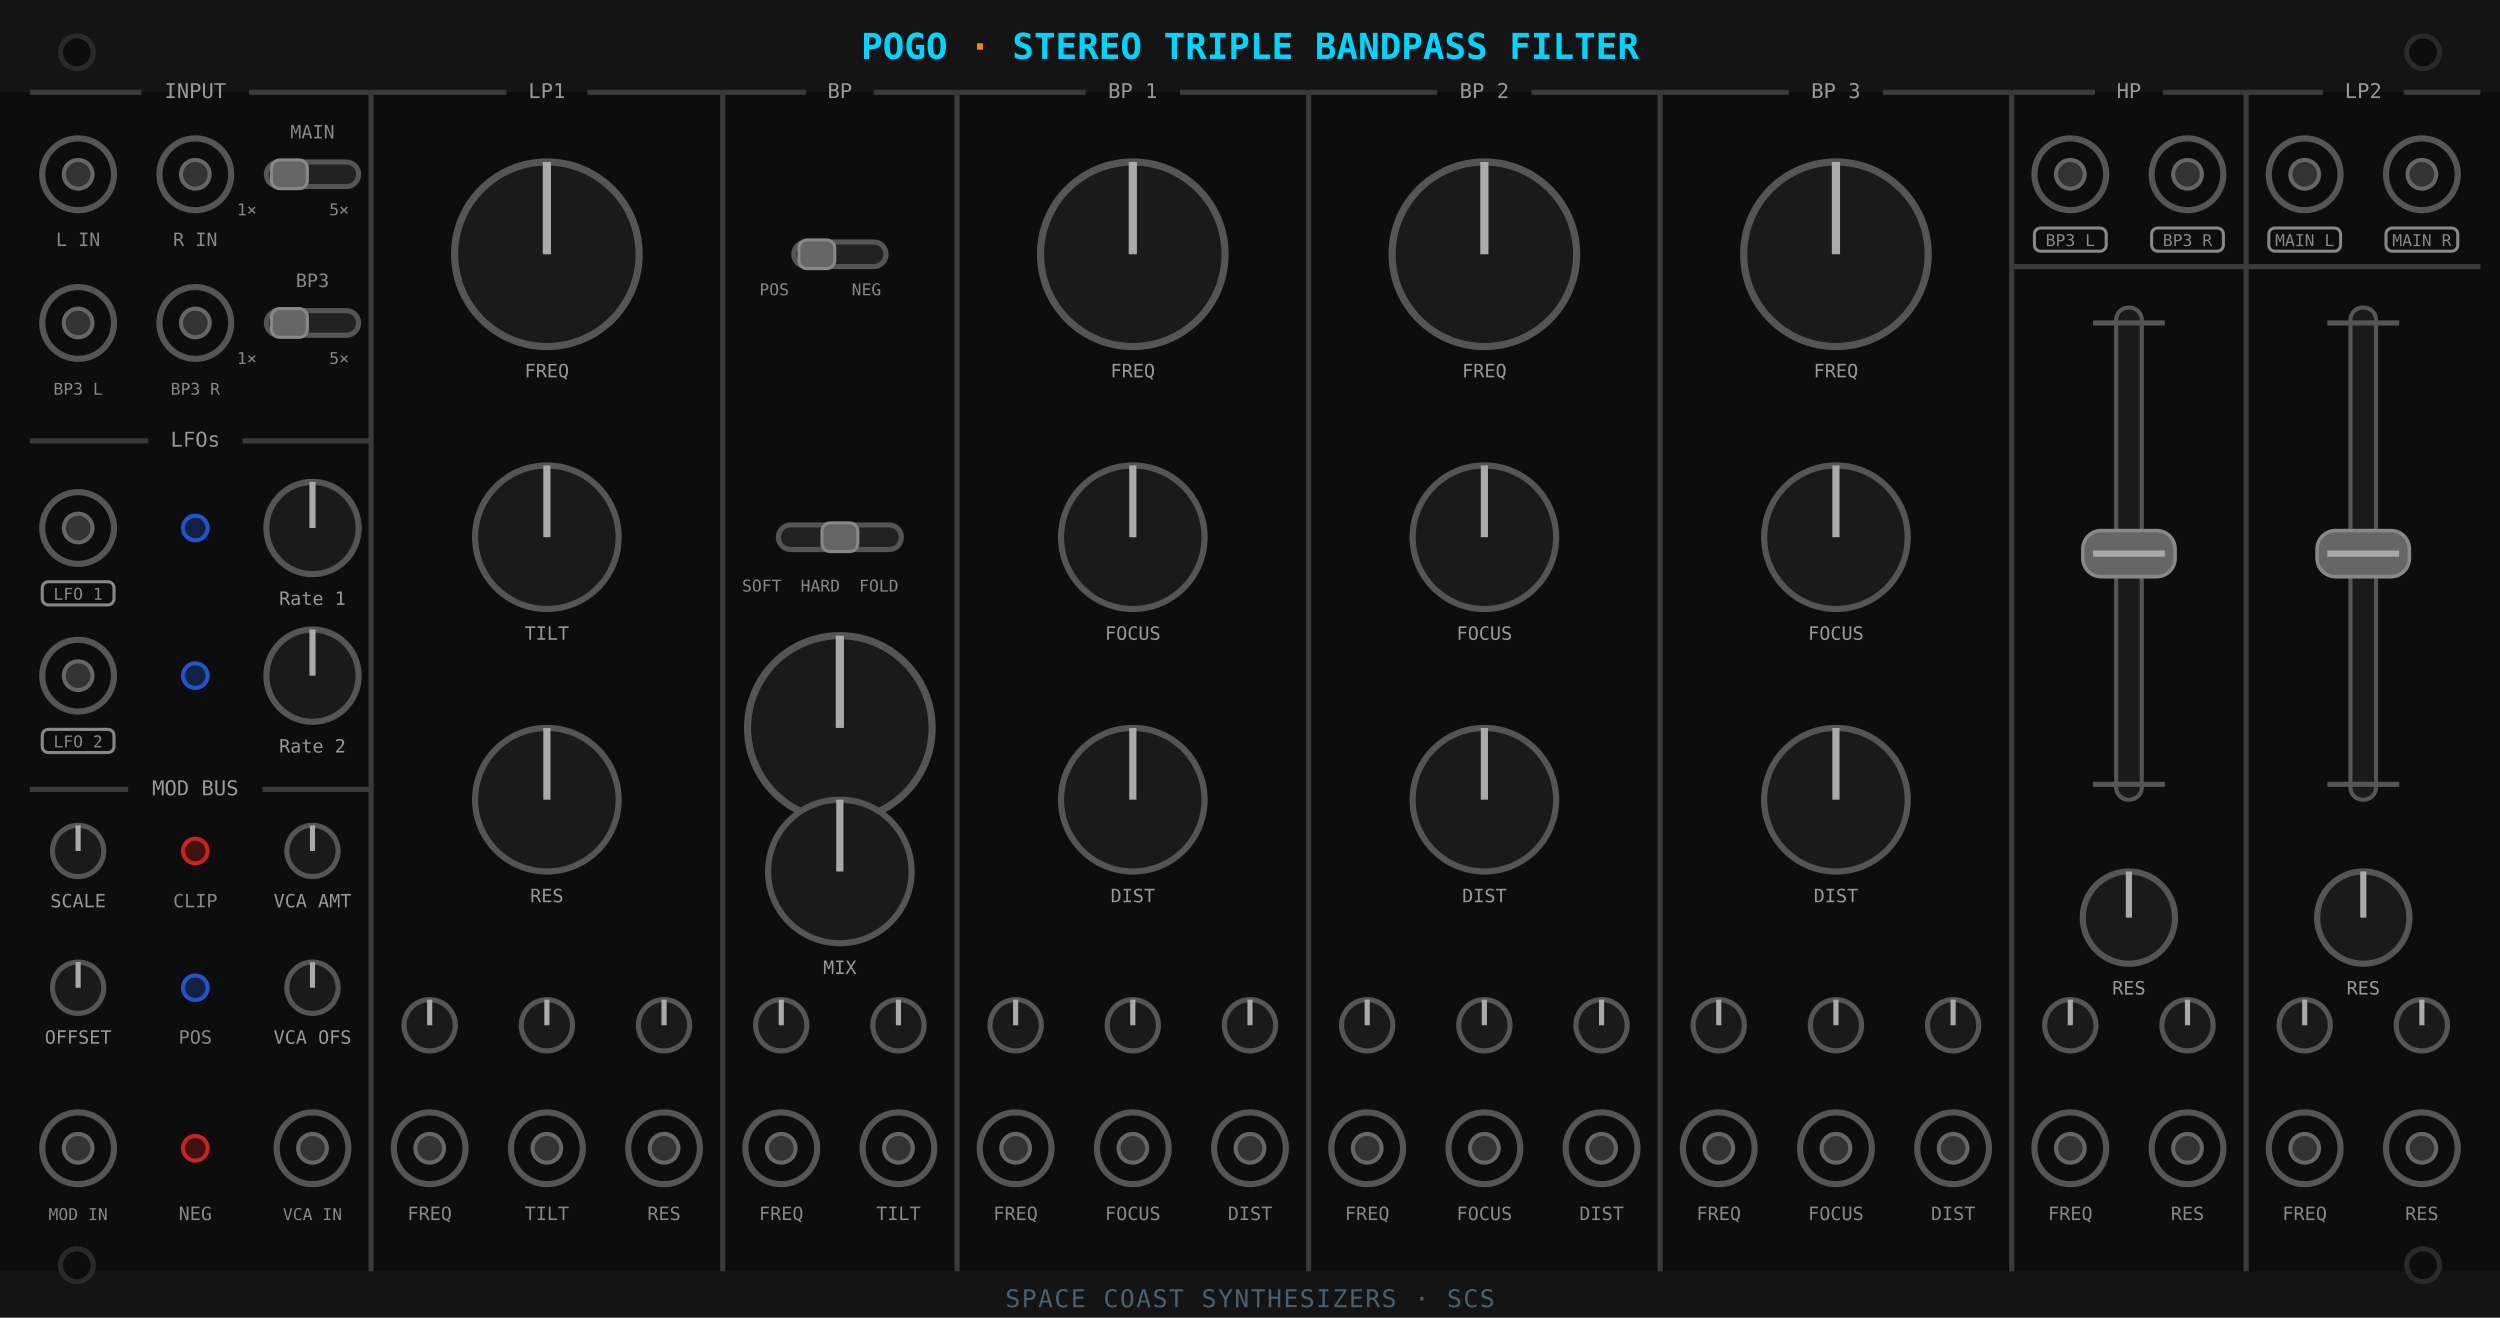
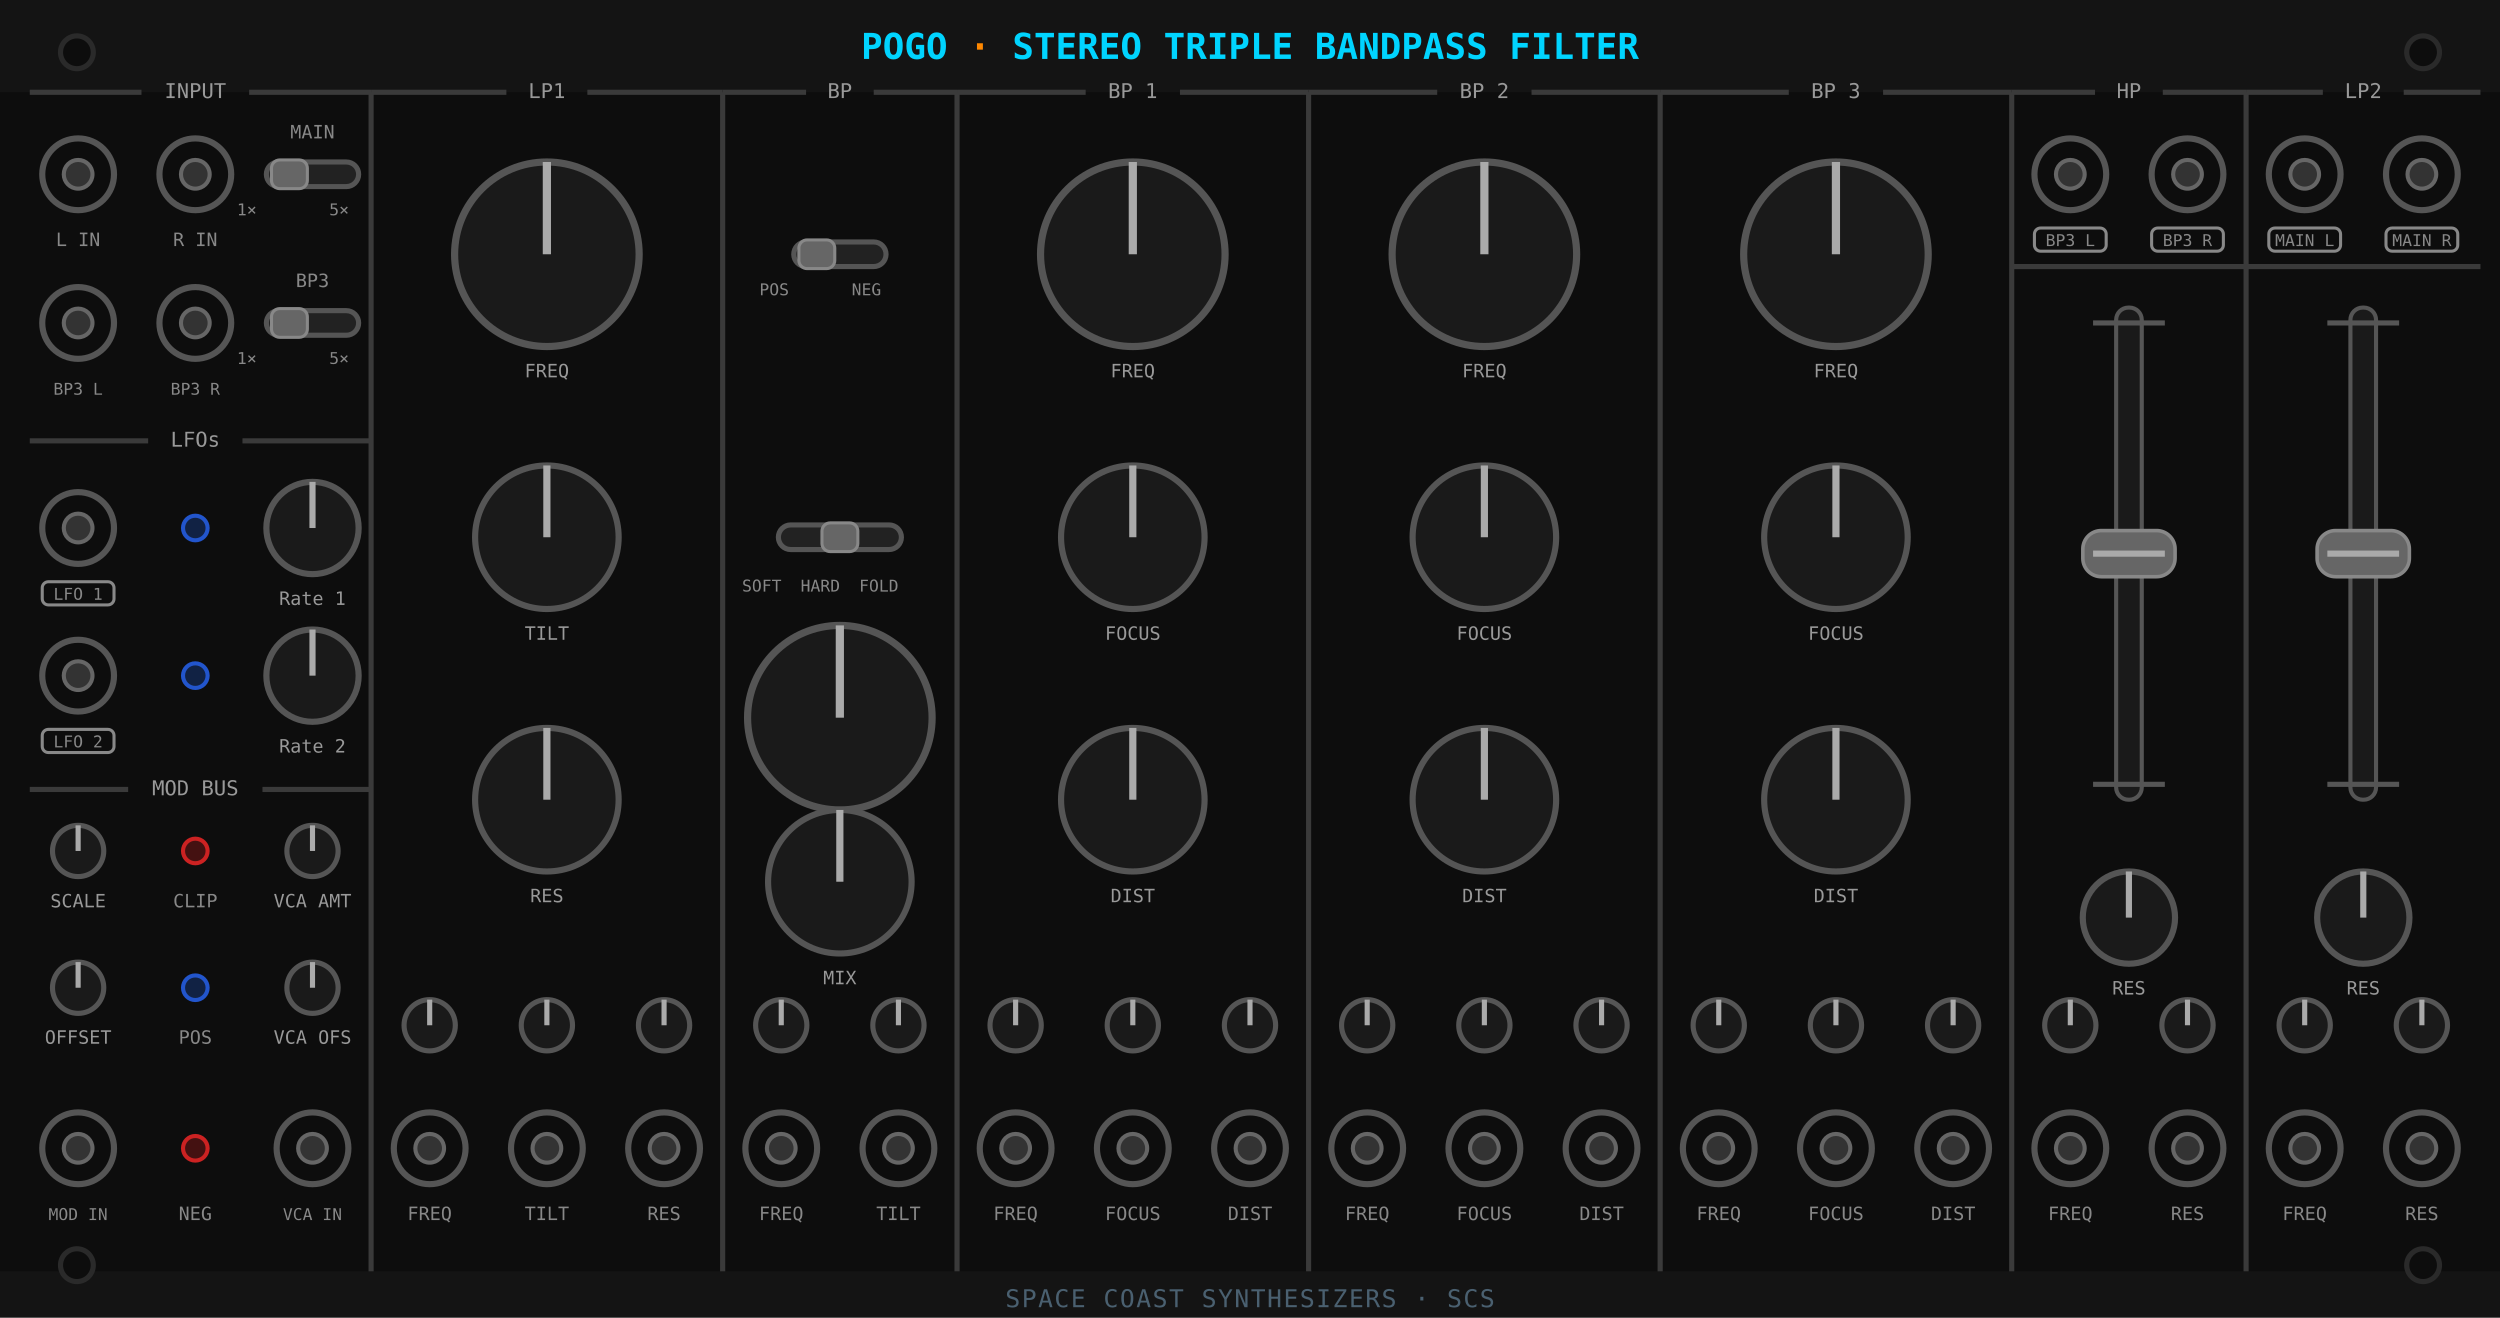
<svg xmlns="http://www.w3.org/2000/svg" width="243.84mm" height="128.5mm" viewBox="0 0 243.84 128.5">
  <rect x="0" y="0" width="243.84" height="128.5" fill="#0d0d0d" />
  <rect x="0" y="0" width="243.84" height="9.0" fill="#141414" />
  <rect x="0" y="124.0" width="243.84" height="4.5" fill="#141414" />
  <circle cx="7.5" cy="5.1" r="1.6" fill="#0d0d0d" stroke="#2a2a2a" stroke-width="0.5" />
  <circle cx="236.34" cy="5.1" r="1.6" fill="#0d0d0d" stroke="#2a2a2a" stroke-width="0.5" />
  <circle cx="7.5" cy="123.4" r="1.6" fill="#0d0d0d" stroke="#2a2a2a" stroke-width="0.5" />
  <circle cx="236.34" cy="123.4" r="1.6" fill="#0d0d0d" stroke="#2a2a2a" stroke-width="0.5" />
  <text x="121.92" y="5.75" fill="#00d4ff" font-family="monospace" font-size="3.5" font-weight="bold" text-anchor="middle">POGO  <tspan fill="#ff8800">·</tspan> STEREO TRIPLE BANDPASS FILTER</text>
  <text x="121.92" y="127.5" fill="#4a6070" font-family="monospace" font-size="2.4" text-anchor="middle" letter-spacing="0.15">SPACE COAST SYNTHESIZERS  ·  SCS</text>
  <line x1="36.195" y1="9.0" x2="36.195" y2="124.0" stroke="#3a3a3a" stroke-width="0.5" />
  <line x1="70.485" y1="9.0" x2="70.485" y2="124.0" stroke="#3a3a3a" stroke-width="0.5" />
  <line x1="93.345" y1="9.0" x2="93.345" y2="124.0" stroke="#3a3a3a" stroke-width="0.5" />
  <line x1="127.635" y1="9.0" x2="127.635" y2="124.0" stroke="#3a3a3a" stroke-width="0.5" />
  <line x1="161.925" y1="9.0" x2="161.925" y2="124.0" stroke="#3a3a3a" stroke-width="0.5" />
  <line x1="196.215" y1="9.0" x2="196.215" y2="124.0" stroke="#3a3a3a" stroke-width="0.5" />
  <line x1="219.075" y1="9.0" x2="219.075" y2="124.0" stroke="#3a3a3a" stroke-width="0.5" />
  <line x1="2.905" y1="9.0" x2="13.80" y2="9.0" stroke="#3a3a3a" stroke-width="0.5" />
  <line x1="24.30" y1="9.0" x2="36.195" y2="9.0" stroke="#3a3a3a" stroke-width="0.5" />
  <text x="19.05" y="9.0" fill="#999" font-family="monospace" font-size="2.0" text-anchor="middle" dominant-baseline="middle">INPUT</text>
  <line x1="2.905" y1="43.0" x2="14.45" y2="43.0" stroke="#3a3a3a" stroke-width="0.5" />
  <line x1="23.65" y1="43.0" x2="36.195" y2="43.0" stroke="#3a3a3a" stroke-width="0.5" />
  <text x="19.05" y="43.0" fill="#999" font-family="monospace" font-size="2.0" text-anchor="middle" dominant-baseline="middle">LFOs</text>
  <line x1="2.905" y1="77.0" x2="12.50" y2="77.0" stroke="#3a3a3a" stroke-width="0.5" />
  <line x1="25.60" y1="77.0" x2="36.195" y2="77.0" stroke="#3a3a3a" stroke-width="0.5" />
  <text x="19.05" y="77.0" fill="#999" font-family="monospace" font-size="2.0" text-anchor="middle" dominant-baseline="middle">MOD BUS</text>
  <line x1="36.195" y1="9.0" x2="49.39" y2="9.0" stroke="#3a3a3a" stroke-width="0.5" />
  <line x1="57.29" y1="9.0" x2="70.485" y2="9.0" stroke="#3a3a3a" stroke-width="0.5" />
  <text x="53.34" y="9.0" fill="#999" font-family="monospace" font-size="2.0" text-anchor="middle" dominant-baseline="middle">LP1</text>
  <line x1="70.485" y1="9.0" x2="78.62" y2="9.0" stroke="#3a3a3a" stroke-width="0.5" />
  <line x1="85.22" y1="9.0" x2="93.345" y2="9.0" stroke="#3a3a3a" stroke-width="0.5" />
  <text x="81.915" y="9.0" fill="#999" font-family="monospace" font-size="2.0" text-anchor="middle" dominant-baseline="middle">BP</text>
  <line x1="93.345" y1="9.0" x2="105.89" y2="9.0" stroke="#3a3a3a" stroke-width="0.5" />
  <line x1="115.09" y1="9.0" x2="127.635" y2="9.0" stroke="#3a3a3a" stroke-width="0.5" />
  <text x="110.49" y="9.0" fill="#999" font-family="monospace" font-size="2.0" text-anchor="middle" dominant-baseline="middle">BP 1</text>
  <line x1="127.635" y1="9.0" x2="140.18" y2="9.0" stroke="#3a3a3a" stroke-width="0.5" />
  <line x1="149.38" y1="9.0" x2="161.925" y2="9.0" stroke="#3a3a3a" stroke-width="0.5" />
  <text x="144.78" y="9.0" fill="#999" font-family="monospace" font-size="2.0" text-anchor="middle" dominant-baseline="middle">BP 2</text>
  <line x1="161.925" y1="9.0" x2="174.47" y2="9.0" stroke="#3a3a3a" stroke-width="0.5" />
  <line x1="183.67" y1="9.0" x2="196.215" y2="9.0" stroke="#3a3a3a" stroke-width="0.5" />
  <text x="179.07" y="9.0" fill="#999" font-family="monospace" font-size="2.0" text-anchor="middle" dominant-baseline="middle">BP 3</text>
  <line x1="196.215" y1="9.0" x2="204.34" y2="9.0" stroke="#3a3a3a" stroke-width="0.5" />
  <line x1="210.95" y1="9.0" x2="219.075" y2="9.0" stroke="#3a3a3a" stroke-width="0.5" />
  <text x="207.645" y="9.0" fill="#999" font-family="monospace" font-size="2.0" text-anchor="middle" dominant-baseline="middle">HP</text>
  <line x1="196.215" y1="26.0" x2="219.075" y2="26.0" stroke="#3a3a3a" stroke-width="0.5" />
  <line x1="219.075" y1="9.0" x2="226.56" y2="9.0" stroke="#3a3a3a" stroke-width="0.5" />
  <line x1="234.45" y1="9.0" x2="241.935" y2="9.0" stroke="#3a3a3a" stroke-width="0.5" />
  <text x="230.505" y="9.0" fill="#999" font-family="monospace" font-size="2.0" text-anchor="middle" dominant-baseline="middle">LP2</text>
  <line x1="219.075" y1="26.0" x2="241.935" y2="26.0" stroke="#3a3a3a" stroke-width="0.5" />
  <circle cx="7.62" cy="17.0" r="3.5" fill="none" stroke="#555" stroke-width="0.6" />
  <circle cx="7.62" cy="17.0" r="1.4" fill="#333" stroke="#666" stroke-width="0.4" />
  <text x="7.62" y="24.0" fill="#888" font-family="monospace" font-size="1.8" text-anchor="middle">L IN</text>
  <circle cx="19.05" cy="17.0" r="3.5" fill="none" stroke="#555" stroke-width="0.6" />
  <circle cx="19.05" cy="17.0" r="1.4" fill="#333" stroke="#666" stroke-width="0.4" />
  <text x="19.05" y="24.0" fill="#888" font-family="monospace" font-size="1.8" text-anchor="middle">R IN</text>
  <text x="30.48" y="13.5" fill="#888" font-family="monospace" font-size="1.8" text-anchor="middle">MAIN</text>
  <rect x="25.98" y="15.80" width="9" height="2.4" rx="1.2" fill="#222" stroke="#555" stroke-width="0.5" />
  <rect x="26.48" y="15.60" width="3.5" height="2.8" rx="0.8" fill="#666" stroke="#888" stroke-width="0.3" />
  <text x="24.075" y="21.0" fill="#888" font-family="monospace" font-size="1.6" text-anchor="middle">1×</text>
  <text x="33.075" y="21.0" fill="#888" font-family="monospace" font-size="1.6" text-anchor="middle">5×</text>
  <circle cx="7.62" cy="31.5" r="3.5" fill="none" stroke="#555" stroke-width="0.6" />
  <circle cx="7.62" cy="31.5" r="1.4" fill="#333" stroke="#666" stroke-width="0.4" />
  <text x="7.62" y="38.5" fill="#888" font-family="monospace" font-size="1.6" text-anchor="middle">BP3 L</text>
  <circle cx="19.05" cy="31.5" r="3.5" fill="none" stroke="#555" stroke-width="0.6" />
  <circle cx="19.05" cy="31.5" r="1.4" fill="#333" stroke="#666" stroke-width="0.4" />
  <text x="19.05" y="38.5" fill="#888" font-family="monospace" font-size="1.6" text-anchor="middle">BP3 R</text>
  <text x="30.48" y="28.0" fill="#888" font-family="monospace" font-size="1.8" text-anchor="middle">BP3</text>
  <rect x="25.98" y="30.30" width="9" height="2.4" rx="1.2" fill="#222" stroke="#555" stroke-width="0.5" />
  <rect x="26.48" y="30.10" width="3.5" height="2.8" rx="0.8" fill="#666" stroke="#888" stroke-width="0.3" />
  <text x="24.075" y="35.5" fill="#888" font-family="monospace" font-size="1.6" text-anchor="middle">1×</text>
  <text x="33.075" y="35.5" fill="#888" font-family="monospace" font-size="1.6" text-anchor="middle">5×</text>
  <circle cx="7.62" cy="51.5" r="3.5" fill="none" stroke="#555" stroke-width="0.6" />
  <circle cx="7.62" cy="51.5" r="1.4" fill="#333" stroke="#666" stroke-width="0.4" />
  <rect x="4.12" y="56.74" width="7.0" height="2.26" rx="0.6" fill="none" stroke="#888" stroke-width="0.3" />
  <text x="7.62" y="58.5" fill="#888" font-family="monospace" font-size="1.6" text-anchor="middle">LFO 1</text>
  <circle cx="19.05" cy="51.5" r="1.2" fill="#112244" stroke="#2255cc" stroke-width="0.4" />
  <circle cx="30.48" cy="51.5" r="4.5" fill="#1a1a1a" stroke="#555" stroke-width="0.6" />
  <line x1="30.48" y1="51.5" x2="30.48" y2="47.0" stroke="#aaa" stroke-width="0.6" />
  <text x="30.48" y="59.0" fill="#999" font-family="monospace" font-size="1.8" text-anchor="middle">Rate 1</text>
  <circle cx="7.62" cy="65.9" r="3.5" fill="none" stroke="#555" stroke-width="0.6" />
  <circle cx="7.62" cy="65.9" r="1.4" fill="#333" stroke="#666" stroke-width="0.4" />
  <rect x="4.12" y="71.14" width="7.0" height="2.26" rx="0.6" fill="none" stroke="#888" stroke-width="0.3" />
  <text x="7.62" y="72.9" fill="#888" font-family="monospace" font-size="1.6" text-anchor="middle">LFO 2</text>
  <circle cx="19.05" cy="65.9" r="1.2" fill="#112244" stroke="#2255cc" stroke-width="0.4" />
  <circle cx="30.48" cy="65.9" r="4.5" fill="#1a1a1a" stroke="#555" stroke-width="0.6" />
  <line x1="30.48" y1="65.9" x2="30.48" y2="61.4" stroke="#aaa" stroke-width="0.6" />
  <text x="30.48" y="73.4" fill="#999" font-family="monospace" font-size="1.8" text-anchor="middle">Rate 2</text>
  <circle cx="7.62" cy="83.0" r="2.5" fill="#1a1a1a" stroke="#555" stroke-width="0.5" />
  <line x1="7.62" y1="83.0" x2="7.62" y2="80.5" stroke="#aaa" stroke-width="0.5" />
  <text x="7.62" y="88.5" fill="#999" font-family="monospace" font-size="1.8" text-anchor="middle">SCALE</text>
  <circle cx="30.48" cy="83.0" r="2.5" fill="#1a1a1a" stroke="#555" stroke-width="0.5" />
  <line x1="30.48" y1="83.0" x2="30.48" y2="80.5" stroke="#aaa" stroke-width="0.5" />
  <text x="30.48" y="88.5" fill="#999" font-family="monospace" font-size="1.8" text-anchor="middle">VCA AMT</text>
  <circle cx="19.05" cy="83.0" r="1.2" fill="#441111" stroke="#cc2222" stroke-width="0.4" />
  <text x="19.05" y="88.5" fill="#888" font-family="monospace" font-size="1.8" text-anchor="middle">CLIP</text>
  <circle cx="7.62" cy="96.34" r="2.5" fill="#1a1a1a" stroke="#555" stroke-width="0.5" />
  <line x1="7.62" y1="96.34" x2="7.62" y2="93.84" stroke="#aaa" stroke-width="0.5" />
  <text x="7.62" y="101.8" fill="#999" font-family="monospace" font-size="1.8" text-anchor="middle">OFFSET</text>
  <circle cx="30.48" cy="96.34" r="2.5" fill="#1a1a1a" stroke="#555" stroke-width="0.5" />
  <line x1="30.48" y1="96.34" x2="30.48" y2="93.84" stroke="#aaa" stroke-width="0.5" />
  <text x="30.48" y="101.8" fill="#999" font-family="monospace" font-size="1.8" text-anchor="middle">VCA OFS</text>
  <circle cx="19.05" cy="96.34" r="1.2" fill="#112244" stroke="#2255cc" stroke-width="0.4" />
  <text x="19.05" y="101.8" fill="#888" font-family="monospace" font-size="1.8" text-anchor="middle">POS</text>
  <circle cx="7.62" cy="112.0" r="3.5" fill="none" stroke="#555" stroke-width="0.6" />
  <circle cx="7.62" cy="112.0" r="1.4" fill="#333" stroke="#666" stroke-width="0.4" />
  <text x="7.62" y="119.0" fill="#888" font-family="monospace" font-size="1.6" text-anchor="middle">MOD IN</text>
  <circle cx="19.05" cy="112.0" r="1.2" fill="#441111" stroke="#cc2222" stroke-width="0.4" />
  <text x="19.05" y="119.0" fill="#888" font-family="monospace" font-size="1.8" text-anchor="middle">NEG</text>
  <circle cx="30.48" cy="112.0" r="3.5" fill="none" stroke="#555" stroke-width="0.6" />
  <circle cx="30.48" cy="112.0" r="1.4" fill="#333" stroke="#666" stroke-width="0.4" />
  <text x="30.48" y="119.0" fill="#888" font-family="monospace" font-size="1.6" text-anchor="middle">VCA IN</text>
  <circle cx="53.34" cy="24.8" r="9.0" fill="#1a1a1a" stroke="#555" stroke-width="0.7" />
  <line x1="53.34" y1="24.8" x2="53.34" y2="15.8" stroke="#aaa" stroke-width="0.8" />
  <text x="53.34" y="36.8" fill="#999" font-family="monospace" font-size="1.8" text-anchor="middle">FREQ</text>
  <circle cx="53.34" cy="52.4" r="7.0" fill="#1a1a1a" stroke="#555" stroke-width="0.6" />
  <line x1="53.34" y1="52.4" x2="53.34" y2="45.4" stroke="#aaa" stroke-width="0.7" />
  <text x="53.34" y="62.4" fill="#999" font-family="monospace" font-size="1.8" text-anchor="middle">TILT</text>
  <circle cx="53.34" cy="78.0" r="7.0" fill="#1a1a1a" stroke="#555" stroke-width="0.6" />
  <line x1="53.34" y1="78.0" x2="53.34" y2="71.0" stroke="#aaa" stroke-width="0.7" />
  <text x="53.34" y="88.0" fill="#999" font-family="monospace" font-size="1.8" text-anchor="middle">RES</text>
  <circle cx="41.91" cy="100.0" r="2.5" fill="#1a1a1a" stroke="#555" stroke-width="0.5" />
  <line x1="41.91" y1="100.0" x2="41.91" y2="97.5" stroke="#aaa" stroke-width="0.5" />
  <text x="41.91" y="105.5" fill="#999" font-family="monospace" font-size="1.8" text-anchor="middle" />
  <circle cx="53.34" cy="100.0" r="2.5" fill="#1a1a1a" stroke="#555" stroke-width="0.5" />
  <line x1="53.34" y1="100.0" x2="53.34" y2="97.5" stroke="#aaa" stroke-width="0.5" />
  <text x="53.34" y="105.5" fill="#999" font-family="monospace" font-size="1.8" text-anchor="middle" />
  <circle cx="64.77" cy="100.0" r="2.5" fill="#1a1a1a" stroke="#555" stroke-width="0.5" />
  <line x1="64.77" y1="100.0" x2="64.77" y2="97.5" stroke="#aaa" stroke-width="0.5" />
  <text x="64.77" y="105.5" fill="#999" font-family="monospace" font-size="1.8" text-anchor="middle" />
  <circle cx="41.91" cy="112.0" r="3.5" fill="none" stroke="#555" stroke-width="0.6" />
  <circle cx="41.91" cy="112.0" r="1.4" fill="#333" stroke="#666" stroke-width="0.4" />
  <text x="41.91" y="119.0" fill="#888" font-family="monospace" font-size="1.8" text-anchor="middle">FREQ</text>
  <circle cx="53.34" cy="112.0" r="3.5" fill="none" stroke="#555" stroke-width="0.6" />
  <circle cx="53.34" cy="112.0" r="1.4" fill="#333" stroke="#666" stroke-width="0.4" />
  <text x="53.34" y="119.0" fill="#888" font-family="monospace" font-size="1.8" text-anchor="middle">TILT</text>
  <circle cx="64.77" cy="112.0" r="3.5" fill="none" stroke="#555" stroke-width="0.6" />
  <circle cx="64.77" cy="112.0" r="1.4" fill="#333" stroke="#666" stroke-width="0.4" />
  <text x="64.77" y="119.0" fill="#888" font-family="monospace" font-size="1.8" text-anchor="middle">RES</text>
  <text x="81.915" y="21.3" fill="#888" font-family="monospace" font-size="1.8" text-anchor="middle" />
  <rect x="77.42" y="23.60" width="9" height="2.4" rx="1.2" fill="#222" stroke="#555" stroke-width="0.5" />
  <rect x="77.92" y="23.40" width="3.5" height="2.8" rx="0.8" fill="#666" stroke="#888" stroke-width="0.3" />
  <text x="75.51" y="28.8" fill="#888" font-family="monospace" font-size="1.6" text-anchor="middle">POS</text>
  <text x="84.51" y="28.8" fill="#888" font-family="monospace" font-size="1.6" text-anchor="middle">NEG</text>
  <rect x="75.92" y="51.20" width="12" height="2.4" rx="1.2" fill="#222" stroke="#555" stroke-width="0.5" />
  <rect x="80.17" y="51.00" width="3.5" height="2.8" rx="0.8" fill="#666" stroke="#888" stroke-width="0.3" />
  <text x="74.3" y="57.7" fill="#888" font-family="monospace" font-size="1.6" text-anchor="middle">SOFT</text>
  <text x="80.01" y="57.7" fill="#888" font-family="monospace" font-size="1.6" text-anchor="middle">HARD</text>
  <text x="85.72" y="57.7" fill="#888" font-family="monospace" font-size="1.6" text-anchor="middle">FOLD</text>
  <text x="81.915" y="61.2" fill="#999" font-family="monospace" font-size="1.8" text-anchor="middle" />
-   <circle cx="81.915" cy="71.0" r="9.0" fill="#1a1a1a" stroke="#555" stroke-width="0.7" />
-   <line x1="81.915" y1="71.0" x2="81.915" y2="62.0" stroke="#aaa" stroke-width="0.8" />
-   <text x="81.915" y="83.0" fill="#999" font-family="monospace" font-size="1.8" text-anchor="middle">OFFSET</text>
-   <circle cx="81.915" cy="85.0" r="7.0" fill="#1a1a1a" stroke="#555" stroke-width="0.6" />
-   <line x1="81.915" y1="85.0" x2="81.915" y2="78.0" stroke="#aaa" stroke-width="0.7" />
-   <text x="81.915" y="95.0" fill="#999" font-family="monospace" font-size="1.8" text-anchor="middle">MIX</text>
+   <circle cx="81.915" cy="70.0" r="9.0" fill="#1a1a1a" stroke="#555" stroke-width="0.7" />
+   <line x1="81.915" y1="70.0" x2="81.915" y2="61.0" stroke="#aaa" stroke-width="0.8" />
+   <text x="81.915" y="82.0" fill="#999" font-family="monospace" font-size="1.8" text-anchor="middle">OFFSET</text>
+   <circle cx="81.915" cy="86.0" r="7.0" fill="#1a1a1a" stroke="#555" stroke-width="0.6" />
+   <line x1="81.915" y1="86.0" x2="81.915" y2="79.0" stroke="#aaa" stroke-width="0.7" />
+   <text x="81.915" y="96.0" fill="#999" font-family="monospace" font-size="1.8" text-anchor="middle">MIX</text>
  <circle cx="76.2" cy="100.0" r="2.5" fill="#1a1a1a" stroke="#555" stroke-width="0.5" />
  <line x1="76.2" y1="100.0" x2="76.2" y2="97.5" stroke="#aaa" stroke-width="0.5" />
  <text x="76.2" y="105.5" fill="#999" font-family="monospace" font-size="1.8" text-anchor="middle" />
  <circle cx="87.63" cy="100.0" r="2.5" fill="#1a1a1a" stroke="#555" stroke-width="0.5" />
  <line x1="87.63" y1="100.0" x2="87.63" y2="97.5" stroke="#aaa" stroke-width="0.5" />
  <text x="87.63" y="105.5" fill="#999" font-family="monospace" font-size="1.8" text-anchor="middle" />
  <circle cx="76.2" cy="112.0" r="3.5" fill="none" stroke="#555" stroke-width="0.6" />
  <circle cx="76.2" cy="112.0" r="1.4" fill="#333" stroke="#666" stroke-width="0.4" />
  <text x="76.2" y="119.0" fill="#888" font-family="monospace" font-size="1.8" text-anchor="middle">FREQ</text>
  <circle cx="87.63" cy="112.0" r="3.5" fill="none" stroke="#555" stroke-width="0.6" />
  <circle cx="87.63" cy="112.0" r="1.4" fill="#333" stroke="#666" stroke-width="0.4" />
  <text x="87.63" y="119.0" fill="#888" font-family="monospace" font-size="1.8" text-anchor="middle">TILT</text>
  <circle cx="110.49" cy="24.8" r="9.0" fill="#1a1a1a" stroke="#555" stroke-width="0.7" />
  <line x1="110.49" y1="24.8" x2="110.49" y2="15.8" stroke="#aaa" stroke-width="0.8" />
  <text x="110.49" y="36.8" fill="#999" font-family="monospace" font-size="1.8" text-anchor="middle">FREQ</text>
  <circle cx="110.49" cy="52.4" r="7.0" fill="#1a1a1a" stroke="#555" stroke-width="0.6" />
  <line x1="110.49" y1="52.4" x2="110.49" y2="45.4" stroke="#aaa" stroke-width="0.7" />
  <text x="110.49" y="62.4" fill="#999" font-family="monospace" font-size="1.8" text-anchor="middle">FOCUS</text>
  <circle cx="110.49" cy="78.0" r="7.0" fill="#1a1a1a" stroke="#555" stroke-width="0.6" />
  <line x1="110.49" y1="78.0" x2="110.49" y2="71.0" stroke="#aaa" stroke-width="0.7" />
  <text x="110.49" y="88.0" fill="#999" font-family="monospace" font-size="1.8" text-anchor="middle">DIST</text>
  <circle cx="99.06" cy="100.0" r="2.5" fill="#1a1a1a" stroke="#555" stroke-width="0.5" />
  <line x1="99.06" y1="100.0" x2="99.06" y2="97.5" stroke="#aaa" stroke-width="0.5" />
  <text x="99.06" y="105.5" fill="#999" font-family="monospace" font-size="1.8" text-anchor="middle" />
  <circle cx="110.49" cy="100.0" r="2.5" fill="#1a1a1a" stroke="#555" stroke-width="0.5" />
  <line x1="110.49" y1="100.0" x2="110.49" y2="97.5" stroke="#aaa" stroke-width="0.5" />
  <text x="110.49" y="105.5" fill="#999" font-family="monospace" font-size="1.8" text-anchor="middle" />
  <circle cx="121.92" cy="100.0" r="2.5" fill="#1a1a1a" stroke="#555" stroke-width="0.5" />
  <line x1="121.92" y1="100.0" x2="121.92" y2="97.5" stroke="#aaa" stroke-width="0.5" />
  <text x="121.92" y="105.5" fill="#999" font-family="monospace" font-size="1.8" text-anchor="middle" />
  <circle cx="99.06" cy="112.0" r="3.5" fill="none" stroke="#555" stroke-width="0.6" />
  <circle cx="99.06" cy="112.0" r="1.4" fill="#333" stroke="#666" stroke-width="0.4" />
  <text x="99.06" y="119.0" fill="#888" font-family="monospace" font-size="1.8" text-anchor="middle">FREQ</text>
  <circle cx="110.49" cy="112.0" r="3.5" fill="none" stroke="#555" stroke-width="0.6" />
  <circle cx="110.49" cy="112.0" r="1.4" fill="#333" stroke="#666" stroke-width="0.4" />
  <text x="110.49" y="119.0" fill="#888" font-family="monospace" font-size="1.8" text-anchor="middle">FOCUS</text>
  <circle cx="121.92" cy="112.0" r="3.5" fill="none" stroke="#555" stroke-width="0.6" />
  <circle cx="121.92" cy="112.0" r="1.4" fill="#333" stroke="#666" stroke-width="0.4" />
  <text x="121.92" y="119.0" fill="#888" font-family="monospace" font-size="1.8" text-anchor="middle">DIST</text>
  <circle cx="144.78" cy="24.8" r="9.0" fill="#1a1a1a" stroke="#555" stroke-width="0.7" />
  <line x1="144.78" y1="24.8" x2="144.78" y2="15.8" stroke="#aaa" stroke-width="0.8" />
  <text x="144.78" y="36.8" fill="#999" font-family="monospace" font-size="1.8" text-anchor="middle">FREQ</text>
  <circle cx="144.78" cy="52.4" r="7.0" fill="#1a1a1a" stroke="#555" stroke-width="0.6" />
  <line x1="144.78" y1="52.4" x2="144.78" y2="45.4" stroke="#aaa" stroke-width="0.7" />
  <text x="144.78" y="62.4" fill="#999" font-family="monospace" font-size="1.8" text-anchor="middle">FOCUS</text>
  <circle cx="144.78" cy="78.0" r="7.0" fill="#1a1a1a" stroke="#555" stroke-width="0.6" />
  <line x1="144.78" y1="78.0" x2="144.78" y2="71.0" stroke="#aaa" stroke-width="0.7" />
  <text x="144.78" y="88.0" fill="#999" font-family="monospace" font-size="1.8" text-anchor="middle">DIST</text>
  <circle cx="133.35" cy="100.0" r="2.5" fill="#1a1a1a" stroke="#555" stroke-width="0.5" />
  <line x1="133.35" y1="100.0" x2="133.35" y2="97.5" stroke="#aaa" stroke-width="0.5" />
  <text x="133.35" y="105.5" fill="#999" font-family="monospace" font-size="1.8" text-anchor="middle" />
  <circle cx="144.78" cy="100.0" r="2.5" fill="#1a1a1a" stroke="#555" stroke-width="0.5" />
  <line x1="144.78" y1="100.0" x2="144.78" y2="97.5" stroke="#aaa" stroke-width="0.5" />
  <text x="144.78" y="105.5" fill="#999" font-family="monospace" font-size="1.8" text-anchor="middle" />
  <circle cx="156.21" cy="100.0" r="2.5" fill="#1a1a1a" stroke="#555" stroke-width="0.5" />
  <line x1="156.21" y1="100.0" x2="156.21" y2="97.5" stroke="#aaa" stroke-width="0.5" />
  <text x="156.21" y="105.5" fill="#999" font-family="monospace" font-size="1.8" text-anchor="middle" />
  <circle cx="133.35" cy="112.0" r="3.5" fill="none" stroke="#555" stroke-width="0.6" />
  <circle cx="133.35" cy="112.0" r="1.4" fill="#333" stroke="#666" stroke-width="0.4" />
  <text x="133.35" y="119.0" fill="#888" font-family="monospace" font-size="1.8" text-anchor="middle">FREQ</text>
  <circle cx="144.78" cy="112.0" r="3.5" fill="none" stroke="#555" stroke-width="0.6" />
  <circle cx="144.78" cy="112.0" r="1.4" fill="#333" stroke="#666" stroke-width="0.4" />
  <text x="144.78" y="119.0" fill="#888" font-family="monospace" font-size="1.8" text-anchor="middle">FOCUS</text>
  <circle cx="156.21" cy="112.0" r="3.5" fill="none" stroke="#555" stroke-width="0.6" />
  <circle cx="156.21" cy="112.0" r="1.4" fill="#333" stroke="#666" stroke-width="0.4" />
  <text x="156.21" y="119.0" fill="#888" font-family="monospace" font-size="1.8" text-anchor="middle">DIST</text>
  <circle cx="179.07" cy="24.8" r="9.0" fill="#1a1a1a" stroke="#555" stroke-width="0.7" />
  <line x1="179.07" y1="24.8" x2="179.07" y2="15.8" stroke="#aaa" stroke-width="0.8" />
  <text x="179.07" y="36.8" fill="#999" font-family="monospace" font-size="1.8" text-anchor="middle">FREQ</text>
  <circle cx="179.07" cy="52.4" r="7.0" fill="#1a1a1a" stroke="#555" stroke-width="0.6" />
  <line x1="179.07" y1="52.4" x2="179.07" y2="45.4" stroke="#aaa" stroke-width="0.7" />
  <text x="179.07" y="62.4" fill="#999" font-family="monospace" font-size="1.8" text-anchor="middle">FOCUS</text>
  <circle cx="179.07" cy="78.0" r="7.0" fill="#1a1a1a" stroke="#555" stroke-width="0.6" />
  <line x1="179.07" y1="78.0" x2="179.07" y2="71.0" stroke="#aaa" stroke-width="0.7" />
  <text x="179.07" y="88.0" fill="#999" font-family="monospace" font-size="1.8" text-anchor="middle">DIST</text>
  <circle cx="167.64" cy="100.0" r="2.5" fill="#1a1a1a" stroke="#555" stroke-width="0.5" />
  <line x1="167.64" y1="100.0" x2="167.64" y2="97.5" stroke="#aaa" stroke-width="0.5" />
  <text x="167.64" y="105.5" fill="#999" font-family="monospace" font-size="1.8" text-anchor="middle" />
  <circle cx="179.07" cy="100.0" r="2.5" fill="#1a1a1a" stroke="#555" stroke-width="0.5" />
  <line x1="179.07" y1="100.0" x2="179.07" y2="97.5" stroke="#aaa" stroke-width="0.5" />
  <text x="179.07" y="105.5" fill="#999" font-family="monospace" font-size="1.8" text-anchor="middle" />
  <circle cx="190.5" cy="100.0" r="2.5" fill="#1a1a1a" stroke="#555" stroke-width="0.5" />
  <line x1="190.5" y1="100.0" x2="190.5" y2="97.5" stroke="#aaa" stroke-width="0.5" />
  <text x="190.5" y="105.5" fill="#999" font-family="monospace" font-size="1.8" text-anchor="middle" />
  <circle cx="167.64" cy="112.0" r="3.5" fill="none" stroke="#555" stroke-width="0.6" />
  <circle cx="167.64" cy="112.0" r="1.4" fill="#333" stroke="#666" stroke-width="0.4" />
  <text x="167.64" y="119.0" fill="#888" font-family="monospace" font-size="1.8" text-anchor="middle">FREQ</text>
  <circle cx="179.07" cy="112.0" r="3.5" fill="none" stroke="#555" stroke-width="0.6" />
  <circle cx="179.07" cy="112.0" r="1.4" fill="#333" stroke="#666" stroke-width="0.4" />
  <text x="179.07" y="119.0" fill="#888" font-family="monospace" font-size="1.8" text-anchor="middle">FOCUS</text>
  <circle cx="190.5" cy="112.0" r="3.5" fill="none" stroke="#555" stroke-width="0.6" />
  <circle cx="190.5" cy="112.0" r="1.4" fill="#333" stroke="#666" stroke-width="0.4" />
  <text x="190.5" y="119.0" fill="#888" font-family="monospace" font-size="1.8" text-anchor="middle">DIST</text>
  <circle cx="201.93" cy="17.0" r="3.5" fill="none" stroke="#555" stroke-width="0.6" />
  <circle cx="201.93" cy="17.0" r="1.4" fill="#333" stroke="#666" stroke-width="0.4" />
  <rect x="198.43" y="22.24" width="7.0" height="2.26" rx="0.6" fill="none" stroke="#888" stroke-width="0.3" />
  <text x="201.93" y="24.0" fill="#888" font-family="monospace" font-size="1.6" text-anchor="middle">BP3 L</text>
  <circle cx="213.36" cy="17.0" r="3.5" fill="none" stroke="#555" stroke-width="0.6" />
  <circle cx="213.36" cy="17.0" r="1.4" fill="#333" stroke="#666" stroke-width="0.4" />
  <rect x="209.86" y="22.24" width="7.0" height="2.26" rx="0.6" fill="none" stroke="#888" stroke-width="0.3" />
  <text x="213.36" y="24.0" fill="#888" font-family="monospace" font-size="1.6" text-anchor="middle">BP3 R</text>
  <rect x="206.40" y="30.00" width="2.5" height="48.0" rx="1.2" fill="#1a1a1a" stroke="#555" stroke-width="0.4" />
  <line x1="204.15" y1="31.50" x2="211.15" y2="31.50" stroke="#555" stroke-width="0.5" />
  <line x1="204.15" y1="76.50" x2="211.15" y2="76.50" stroke="#555" stroke-width="0.5" />
  <line x1="205.65" y1="54.00" x2="209.65" y2="54.00" stroke="#aaa" stroke-width="0.35" />
  <rect x="203.15" y="51.75" width="9.0" height="4.5" rx="1.8" fill="#666" stroke="#888" stroke-width="0.35" />
  <line x1="204.15" y1="54.00" x2="211.15" y2="54.00" stroke="#aaa" stroke-width="0.6" />
  <text x="207.645" y="26.5" fill="#888" font-family="monospace" font-size="1.8" text-anchor="middle" />
  <circle cx="207.645" cy="89.5" r="4.5" fill="#1a1a1a" stroke="#555" stroke-width="0.6" />
  <line x1="207.645" y1="89.5" x2="207.645" y2="85.0" stroke="#aaa" stroke-width="0.6" />
  <text x="207.645" y="97.0" fill="#999" font-family="monospace" font-size="1.8" text-anchor="middle">RES</text>
  <circle cx="201.93" cy="100.0" r="2.5" fill="#1a1a1a" stroke="#555" stroke-width="0.5" />
  <line x1="201.93" y1="100.0" x2="201.93" y2="97.5" stroke="#aaa" stroke-width="0.5" />
  <text x="201.93" y="105.5" fill="#999" font-family="monospace" font-size="1.8" text-anchor="middle" />
  <circle cx="213.36" cy="100.0" r="2.5" fill="#1a1a1a" stroke="#555" stroke-width="0.5" />
  <line x1="213.36" y1="100.0" x2="213.36" y2="97.5" stroke="#aaa" stroke-width="0.5" />
  <text x="213.36" y="105.5" fill="#999" font-family="monospace" font-size="1.8" text-anchor="middle" />
  <circle cx="201.93" cy="112.0" r="3.5" fill="none" stroke="#555" stroke-width="0.6" />
  <circle cx="201.93" cy="112.0" r="1.4" fill="#333" stroke="#666" stroke-width="0.4" />
  <text x="201.93" y="119.0" fill="#888" font-family="monospace" font-size="1.8" text-anchor="middle">FREQ</text>
  <circle cx="213.36" cy="112.0" r="3.5" fill="none" stroke="#555" stroke-width="0.6" />
  <circle cx="213.36" cy="112.0" r="1.4" fill="#333" stroke="#666" stroke-width="0.4" />
  <text x="213.36" y="119.0" fill="#888" font-family="monospace" font-size="1.8" text-anchor="middle">RES</text>
  <circle cx="224.79" cy="17.0" r="3.5" fill="none" stroke="#555" stroke-width="0.6" />
  <circle cx="224.79" cy="17.0" r="1.4" fill="#333" stroke="#666" stroke-width="0.4" />
  <rect x="221.29" y="22.24" width="7.0" height="2.26" rx="0.6" fill="none" stroke="#888" stroke-width="0.3" />
  <text x="224.79" y="24.0" fill="#888" font-family="monospace" font-size="1.6" text-anchor="middle">MAIN L</text>
  <circle cx="236.22" cy="17.0" r="3.5" fill="none" stroke="#555" stroke-width="0.6" />
  <circle cx="236.22" cy="17.0" r="1.4" fill="#333" stroke="#666" stroke-width="0.4" />
  <rect x="232.72" y="22.24" width="7.0" height="2.26" rx="0.6" fill="none" stroke="#888" stroke-width="0.3" />
  <text x="236.22" y="24.0" fill="#888" font-family="monospace" font-size="1.6" text-anchor="middle">MAIN R</text>
  <rect x="229.25" y="30.00" width="2.5" height="48.0" rx="1.2" fill="#1a1a1a" stroke="#555" stroke-width="0.4" />
  <line x1="227.00" y1="31.50" x2="234.00" y2="31.50" stroke="#555" stroke-width="0.5" />
  <line x1="227.00" y1="76.50" x2="234.00" y2="76.50" stroke="#555" stroke-width="0.5" />
  <line x1="228.50" y1="54.00" x2="232.50" y2="54.00" stroke="#aaa" stroke-width="0.35" />
  <rect x="226.00" y="51.75" width="9.0" height="4.5" rx="1.8" fill="#666" stroke="#888" stroke-width="0.35" />
  <line x1="227.00" y1="54.00" x2="234.00" y2="54.00" stroke="#aaa" stroke-width="0.6" />
  <text x="230.505" y="26.5" fill="#888" font-family="monospace" font-size="1.8" text-anchor="middle" />
  <circle cx="230.505" cy="89.5" r="4.5" fill="#1a1a1a" stroke="#555" stroke-width="0.6" />
  <line x1="230.505" y1="89.5" x2="230.505" y2="85.0" stroke="#aaa" stroke-width="0.6" />
  <text x="230.505" y="97.0" fill="#999" font-family="monospace" font-size="1.8" text-anchor="middle">RES</text>
  <circle cx="224.79" cy="100.0" r="2.5" fill="#1a1a1a" stroke="#555" stroke-width="0.5" />
  <line x1="224.79" y1="100.0" x2="224.79" y2="97.5" stroke="#aaa" stroke-width="0.5" />
  <text x="224.79" y="105.5" fill="#999" font-family="monospace" font-size="1.8" text-anchor="middle" />
  <circle cx="236.22" cy="100.0" r="2.5" fill="#1a1a1a" stroke="#555" stroke-width="0.5" />
  <line x1="236.22" y1="100.0" x2="236.22" y2="97.5" stroke="#aaa" stroke-width="0.5" />
  <text x="236.22" y="105.5" fill="#999" font-family="monospace" font-size="1.8" text-anchor="middle" />
  <circle cx="224.79" cy="112.0" r="3.5" fill="none" stroke="#555" stroke-width="0.6" />
  <circle cx="224.79" cy="112.0" r="1.4" fill="#333" stroke="#666" stroke-width="0.4" />
  <text x="224.79" y="119.0" fill="#888" font-family="monospace" font-size="1.8" text-anchor="middle">FREQ</text>
  <circle cx="236.22" cy="112.0" r="3.5" fill="none" stroke="#555" stroke-width="0.6" />
  <circle cx="236.22" cy="112.0" r="1.4" fill="#333" stroke="#666" stroke-width="0.4" />
  <text x="236.22" y="119.0" fill="#888" font-family="monospace" font-size="1.8" text-anchor="middle">RES</text>
</svg>
